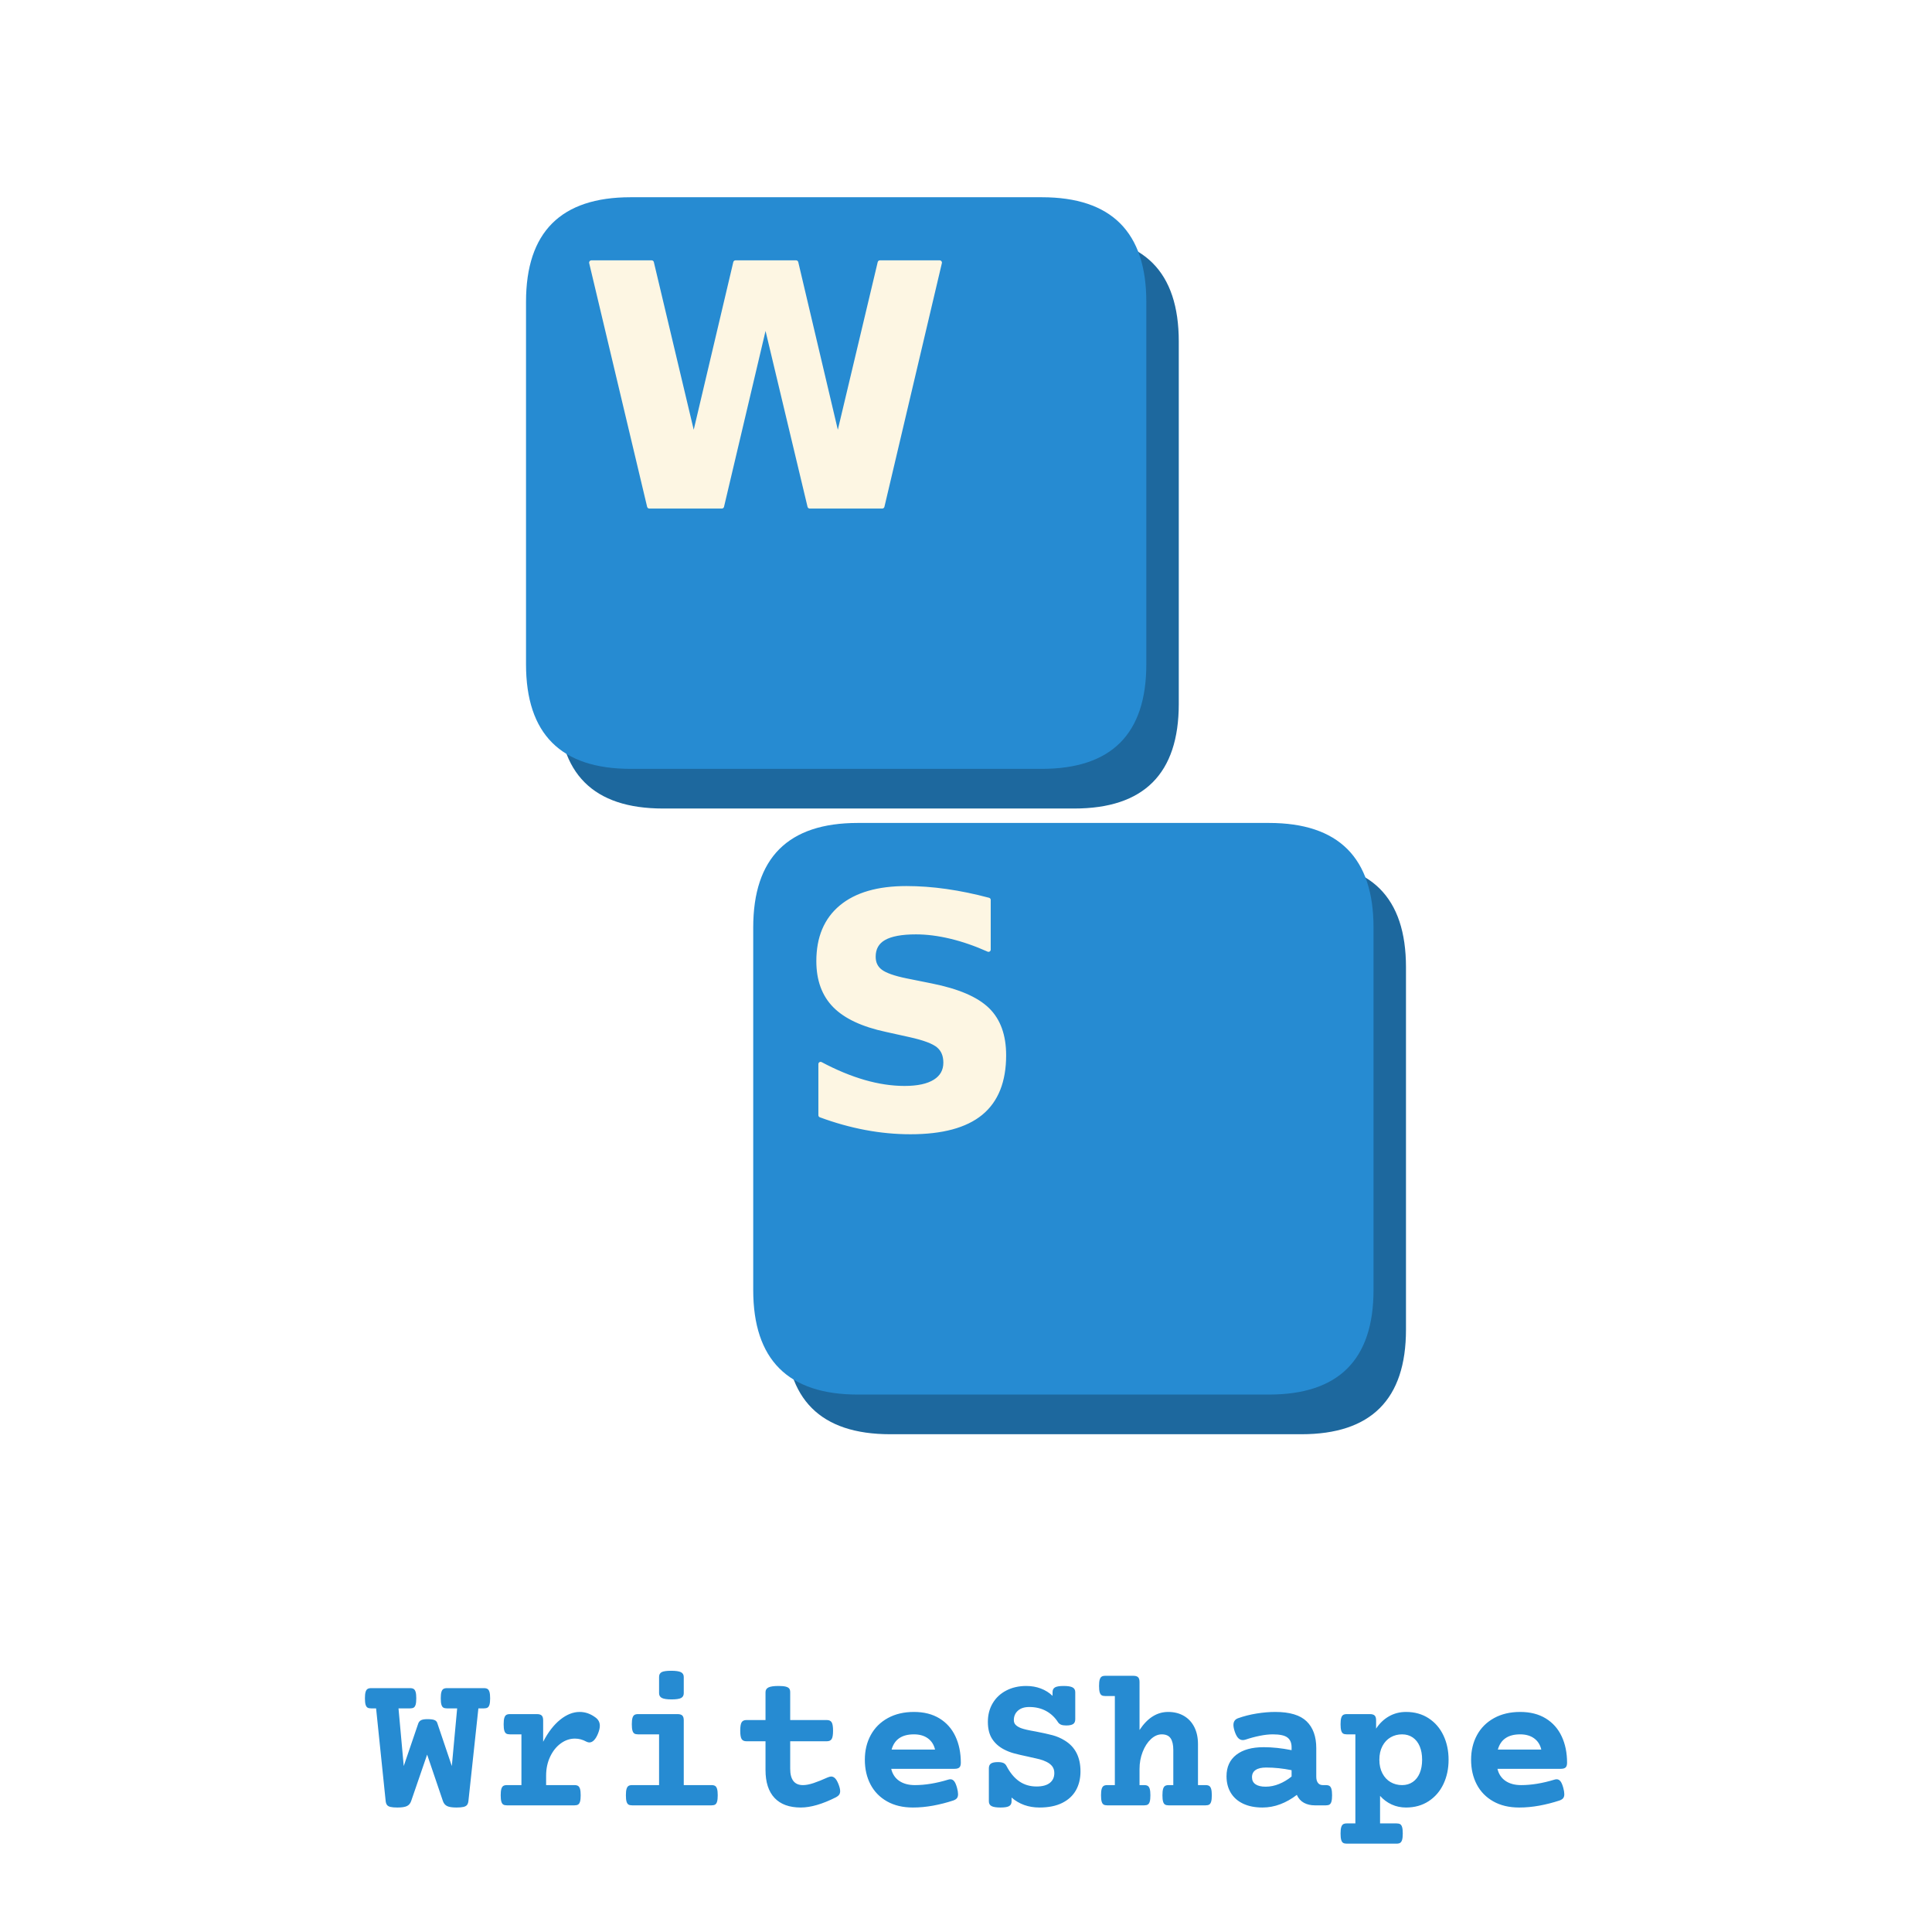
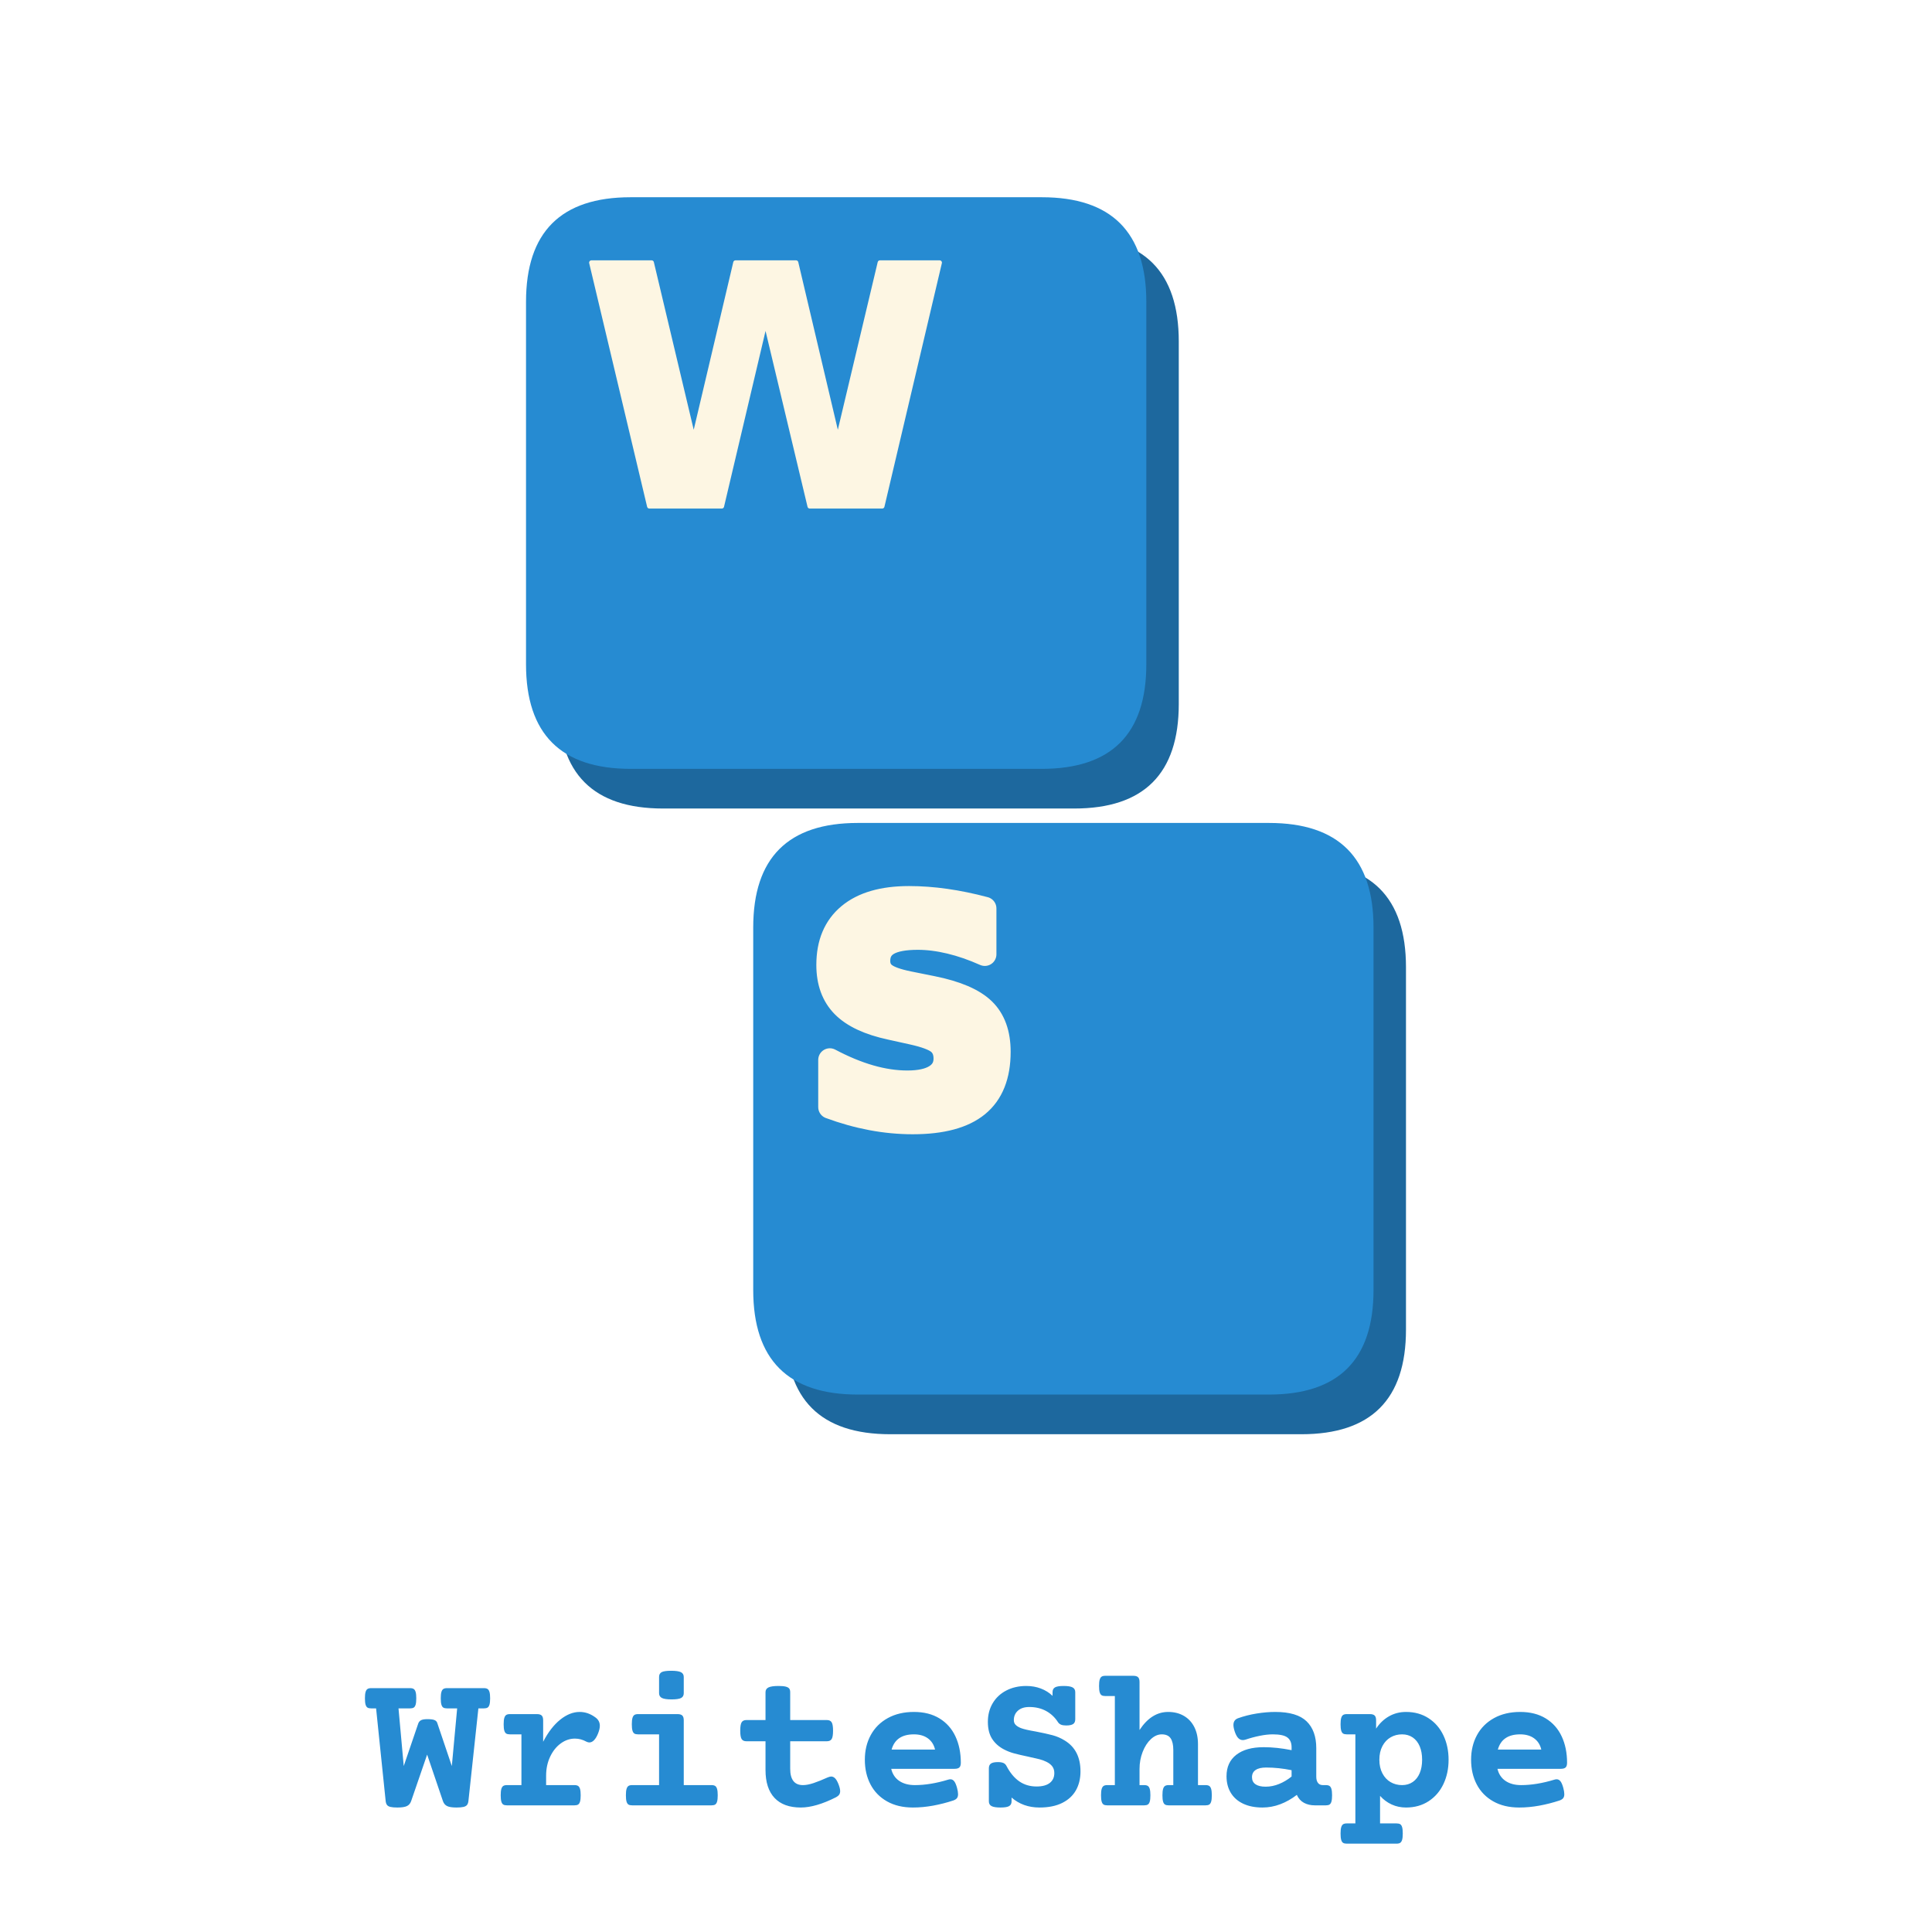
<svg xmlns="http://www.w3.org/2000/svg" width="900" height="900" viewBox="0 0 900 900" fill="none" role="img" aria-label="WriteShape" focusable="false">
  <g transform="translate(450 380) scale(.84) translate(-522 -481)">
    <g data-key="W">
      <path d="M354 160H582Q640 160 640 218V419Q640 477 582 477H354Q296 477 296 419V218Q296 160 354 160Z" fill="#1d689e" />
      <path d="M336 138H564Q622 138 622 196V397Q622 455 564 455H336Q278 455 278 397V196Q278 138 336 138Z" fill="#268bd2" />
      <path d="M61 1493H430L688 408L944 1493H1315L1571 408L1829 1493H2195L1843 0H1399L1128 1135L860 0H416Z" transform="translate(308.7467 309.3775) scale(0.09049602 -0.09049602)" fill="#fdf6e3" stroke="#fdf6e3" stroke-width="28" stroke-linejoin="round" paint-order="stroke" />
    </g>
    <g data-key="S">
      <path d="M480 507H708Q766 507 766 565V766Q766 824 708 824H480Q422 824 422 766V565Q422 507 480 507Z" fill="#1d689e" />
      <path d="M462 485H690Q748 485 748 543V744Q748 802 690 802H462Q404 802 404 744V543Q404 485 462 485Z" fill="#268bd2" />
-       <path d="M1227 1446V1130Q1104 1185 987.0 1213.0Q870 1241 766 1241Q628 1241 562.0 1203.0Q496 1165 496 1085Q496 1025 540.5 991.5Q585 958 702 934L866 901Q1115 851 1220.0 749.0Q1325 647 1325 459Q1325 212 1178.5 91.5Q1032 -29 731 -29Q589 -29 446.0 -2.0Q303 25 160 78V403Q303 327 436.5 288.5Q570 250 694 250Q820 250 887.0 292.0Q954 334 954 412Q954 482 908.5 520.0Q863 558 727 588L578 621Q354 669 250.5 774.0Q147 879 147 1057Q147 1280 291.0 1400.0Q435 1520 705 1520Q828 1520 958.0 1501.5Q1088 1483 1227 1446Z" transform="translate(427.3914 653.8913) scale(0.08728246 -0.08728246)" fill="#fdf6e3" stroke="#fdf6e3" stroke-width="28" stroke-linejoin="round" paint-order="stroke" />
+       <path d="M1227 1446V1130Q1104 1185 987.0 1213.0Q870 1241 766 1241Q628 1241 562.0 1203.0Q496 1165 496 1085Q496 1025 540.5 991.5Q585 958 702 934L866 901Q1115 851 1220.0 749.0Q1325 647 1325 459Q1325 212 1178.5 91.5Q1032 -29 731 -29Q589 -29 446.0 -2.0Q303 25 160 78V403Q303 327 436.5 288.5Q570 250 694 250Q820 250 887.0 292.0Q954 334 954 412Q954 482 908.5 520.0Q863 558 727 588L578 621Q354 669 250.5 774.0Q147 879 147 1057Q147 1280 291.0 1400.0Q435 1520 705 1520Q828 1520 958.0 1501.5Q1088 1483 1227 1446Z" transform="translate(433.6038 648.8655) scale(0.08054093 -0.08054093)" fill="#fdf6e3" stroke="#fdf6e3" stroke-width="160" stroke-linejoin="round" paint-order="stroke" />
    </g>
  </g>
  <path d="M1248 1084Q1248 1042 1241.5 1020.0Q1235 998 1222.0 990.0Q1209 982 1185 982H1129L1028 43Q1025 18 1014.0 4.0Q1003 -10 978.0 -16.0Q953 -22 907 -22Q841 -22 811.5 -7.0Q782 8 770 43L610 514L448 43Q436 8 406.0 -7.0Q376 -22 309 -22Q263 -22 238.5 -16.0Q214 -10 203.5 4.0Q193 18 190 43L93 982H43Q19 982 6.0 990.0Q-7 998 -13.5 1020.0Q-20 1042 -20 1084Q-20 1126 -13.5 1148.0Q-7 1170 6.0 1178.5Q19 1187 43 1187H437Q461 1187 474.0 1178.5Q487 1170 493.5 1148.0Q500 1126 500 1084Q500 1042 493.5 1020.0Q487 998 474.0 990.0Q461 982 437 982H320L373 398L519 826Q526 849 546.0 861.0Q566 873 613 873Q663 873 685.0 863.5Q707 854 713 833L860 398L914 982H811Q787 982 774.0 990.0Q761 998 754.5 1020.0Q748 1042 748 1084Q748 1126 754.5 1148.0Q761 1170 774.0 1178.5Q787 1187 811 1187H1185Q1209 1187 1222.0 1178.5Q1235 1170 1241.5 1148.0Q1248 1126 1248 1084ZM2315 890Q2359 858 2359 806Q2359 773 2341 728Q2323 683 2300.5 660.0Q2278 637 2253 637Q2239 637 2223 645Q2167 676 2107 676Q2030 676 1963.0 627.0Q1896 578 1855.5 492.0Q1815 406 1815 300V205H2102Q2126 205 2139.0 196.5Q2152 188 2158.5 166.0Q2165 144 2165 102Q2165 60 2158.5 38.0Q2152 16 2139.0 8.0Q2126 0 2102 0H1418Q1394 0 1381.0 8.0Q1368 16 1361.5 38.0Q1355 60 1355 102Q1355 144 1361.5 166.0Q1368 188 1381.0 196.5Q1394 205 1418 205H1565V719H1448Q1424 719 1411.0 727.0Q1398 735 1391.5 757.0Q1385 779 1385 821Q1385 863 1391.5 885.0Q1398 907 1411.0 915.5Q1424 924 1448 924H1722Q1756 924 1770.5 909.5Q1785 895 1785 861V644Q1860 789 1957.5 867.5Q2055 946 2155 946Q2240 946 2315 890ZM3209 861V205H3490Q3514 205 3527.0 196.5Q3540 188 3546.5 166.0Q3553 144 3553 102Q3553 60 3546.5 38.0Q3540 16 3527.0 8.0Q3514 0 3490 0H2686Q2662 0 2649.0 8.0Q2636 16 2629.5 38.0Q2623 60 2623 102Q2623 144 2629.5 166.0Q2636 188 2649.0 196.5Q2662 205 2686 205H2959V719H2746Q2722 719 2709.0 727.0Q2696 735 2689.5 757.0Q2683 779 2683 821Q2683 863 2689.5 885.0Q2696 907 2709.0 915.5Q2722 924 2746 924H3146Q3180 924 3194.5 909.5Q3209 895 3209 861ZM3209 1300V1136Q3209 1102 3182.5 1087.5Q3156 1073 3086 1073Q3016 1073 2987.5 1087.5Q2959 1102 2959 1136V1300Q2959 1335 2985.0 1349.0Q3011 1363 3081 1363Q3152 1363 3180.5 1348.5Q3209 1334 3209 1300ZM4287 1146V864H4658Q4693 864 4707.0 841.0Q4721 818 4721 756Q4721 694 4707.0 671.5Q4693 649 4658 649H4287V371Q4287 205 4416 205Q4462 205 4523.5 225.5Q4585 246 4667 283Q4689 292 4702 292Q4723 292 4741.0 274.5Q4759 257 4775 217Q4793 172 4793 144Q4793 122 4782.5 107.5Q4772 93 4751 82Q4545 -22 4394 -22Q4220 -22 4128.5 75.0Q4037 172 4037 358V649H3844Q3809 649 3795.0 671.5Q3781 694 3781 756Q3781 818 3795.0 841.0Q3809 864 3844 864H4037V1146Q4037 1180 4067.5 1194.5Q4098 1209 4169 1209Q4216 1209 4241.5 1202.5Q4267 1196 4277.0 1183.0Q4287 1170 4287 1146ZM6015 432Q6015 398 6000.5 384.0Q5986 370 5952 370H5310Q5329 290 5391.5 247.5Q5454 205 5550 205Q5705 205 5886 260Q5898 264 5910 264Q5932 264 5948.0 244.0Q5964 224 5977 176Q5987 139 5987 113Q5987 87 5975.5 72.5Q5964 58 5938 49Q5838 16 5734.0 -3.0Q5630 -22 5530 -22Q5378 -22 5268.0 40.0Q5158 102 5100.5 211.5Q5043 321 5043 462Q5043 602 5103.0 712.0Q5163 822 5276.0 884.0Q5389 946 5540 946Q5692 946 5799.0 880.5Q5906 815 5960.5 698.5Q6015 582 6015 432ZM5314 565H5754Q5737 638 5681.5 678.5Q5626 719 5540 719Q5357 719 5314 565ZM7174 1146V872Q7174 838 7152.5 823.5Q7131 809 7082 809Q7049 809 7030.0 817.0Q7011 825 7000 841Q6953 915 6879.0 955.5Q6805 996 6708 996Q6635 996 6593.5 959.0Q6552 922 6552 863Q6552 834 6570.0 815.5Q6588 797 6622 783Q6666 766 6773 748Q6877 728 6943.0 710.5Q7009 693 7067 657Q7227 560 7227 344Q7227 234 7180.5 152.0Q7134 70 7041.0 24.0Q6948 -22 6812 -22Q6645 -22 6529 79V41Q6529 7 6504.5 -7.5Q6480 -22 6417 -22Q6353 -22 6326.0 -7.5Q6299 7 6299 41V375Q6299 409 6320.5 423.5Q6342 438 6391 438Q6426 438 6446.5 429.0Q6467 420 6478 398Q6532 295 6607.0 243.0Q6682 191 6782 191Q6870 191 6916.0 227.0Q6962 263 6962 327Q6962 367 6941.5 394.5Q6921 422 6882 441Q6850 457 6811.5 467.0Q6773 477 6698 493Q6612 511 6556.0 526.0Q6500 541 6451 567Q6375 607 6332.0 673.5Q6289 740 6289 846Q6289 952 6338.0 1034.5Q6387 1117 6475.5 1163.0Q6564 1209 6678 1209Q6758 1209 6826.0 1183.0Q6894 1157 6944 1109V1146Q6944 1180 6968.5 1194.5Q6993 1209 7056 1209Q7120 1209 7147.0 1194.5Q7174 1180 7174 1146ZM7825 1249V763Q7945 946 8115 946Q8206 946 8274.5 906.0Q8343 866 8380.0 792.5Q8417 719 8417 620V205H8494Q8518 205 8531.0 196.5Q8544 188 8550.5 166.0Q8557 144 8557 102Q8557 60 8550.5 38.0Q8544 16 8531.0 8.0Q8518 0 8494 0H8120Q8096 0 8083.0 8.0Q8070 16 8063.5 38.0Q8057 60 8057 102Q8057 144 8063.5 166.0Q8070 188 8083.0 196.5Q8096 205 8120 205H8167V561Q8167 639 8140.0 679.0Q8113 719 8050 719Q7992 719 7940.0 670.5Q7888 622 7856.5 541.0Q7825 460 7825 368V205H7872Q7896 205 7909.0 196.5Q7922 188 7928.5 166.0Q7935 144 7935 102Q7935 60 7928.5 38.0Q7922 16 7909.0 8.0Q7896 0 7872 0H7498Q7474 0 7461.0 8.0Q7448 16 7441.5 38.0Q7435 60 7435 102Q7435 144 7441.5 166.0Q7448 188 7461.0 196.5Q7474 205 7498 205H7575V1107H7478Q7454 1107 7441.0 1115.0Q7428 1123 7421.5 1145.0Q7415 1167 7415 1209Q7415 1251 7421.5 1273.0Q7428 1295 7441.0 1303.5Q7454 1312 7478 1312H7762Q7796 1312 7810.5 1297.5Q7825 1283 7825 1249ZM9615 579V290Q9615 250 9632.0 227.5Q9649 205 9681 205H9712Q9736 205 9749.0 196.5Q9762 188 9768.5 166.0Q9775 144 9775 102Q9775 60 9768.5 38.0Q9762 16 9749.0 8.0Q9736 0 9712 0H9600Q9538 0 9490.5 25.5Q9443 51 9418 106Q9339 45 9251.0 11.5Q9163 -22 9070 -22Q8957 -22 8875.0 16.5Q8793 55 8749.5 126.5Q8706 198 8706 295Q8706 435 8805.0 512.0Q8904 589 9082 589Q9215 589 9365 559V588Q9365 655 9323.0 687.0Q9281 719 9175 719Q9116 719 9043.5 704.5Q8971 690 8900 666Q8883 661 8871 661Q8846 661 8826.5 679.5Q8807 698 8791 742Q8776 786 8776 814Q8776 865 8822 882Q8911 914 9011.0 930.0Q9111 946 9199 946Q9419 946 9517.0 851.0Q9615 756 9615 579ZM8964 285Q8964 238 8999.5 213.5Q9035 189 9102 189Q9171 189 9238.5 216.5Q9306 244 9365 292V356Q9233 383 9107 383Q9037 383 9000.5 358.0Q8964 333 8964 285ZM10955 462Q10955 326 10903.0 216.0Q10851 106 10753.0 42.0Q10655 -22 10524 -22Q10446 -22 10379.0 8.5Q10312 39 10261 96V-183H10428Q10452 -183 10465.0 -191.0Q10478 -199 10484.5 -221.0Q10491 -243 10491 -285Q10491 -327 10484.5 -349.0Q10478 -371 10465.0 -379.5Q10452 -388 10428 -388H9924Q9900 -388 9887.0 -380.0Q9874 -372 9867.5 -350.0Q9861 -328 9861 -286Q9861 -244 9867.5 -222.0Q9874 -200 9887.0 -191.5Q9900 -183 9924 -183H10011V719H9924Q9900 719 9887.0 727.0Q9874 735 9867.5 757.0Q9861 779 9861 821Q9861 863 9867.5 885.0Q9874 907 9887.0 915.5Q9900 924 9924 924H10158Q10192 924 10206.5 909.5Q10221 895 10221 861V777Q10273 857 10351.0 901.5Q10429 946 10524 946Q10655 946 10753.0 882.0Q10851 818 10903.0 708.0Q10955 598 10955 462ZM10254 462Q10254 382 10285.0 323.5Q10316 265 10368.0 235.0Q10420 205 10484 205Q10546 205 10592.0 236.5Q10638 268 10662.5 326.0Q10687 384 10687 462Q10687 540 10662.5 598.0Q10638 656 10592.0 687.5Q10546 719 10484 719Q10420 719 10368.0 689.0Q10316 659 10285.0 600.5Q10254 542 10254 462ZM12155 432Q12155 398 12140.5 384.0Q12126 370 12092 370H11450Q11469 290 11531.5 247.5Q11594 205 11690 205Q11845 205 12026 260Q12038 264 12050 264Q12072 264 12088.0 244.0Q12104 224 12117 176Q12127 139 12127 113Q12127 87 12115.5 72.5Q12104 58 12078 49Q11978 16 11874.0 -3.0Q11770 -22 11670 -22Q11518 -22 11408.0 40.0Q11298 102 11240.5 211.5Q11183 321 11183 462Q11183 602 11243.0 712.0Q11303 822 11416.0 884.0Q11529 946 11680 946Q11832 946 11939.0 880.5Q12046 815 12100.5 698.5Q12155 582 12155 432ZM11454 565H11894Q11877 638 11821.5 678.5Q11766 719 11680 719Q11497 719 11454 565Z" transform="translate(170.9199 841) scale(0.04599589 -0.04599589)" fill="#268bd2" />
</svg>
